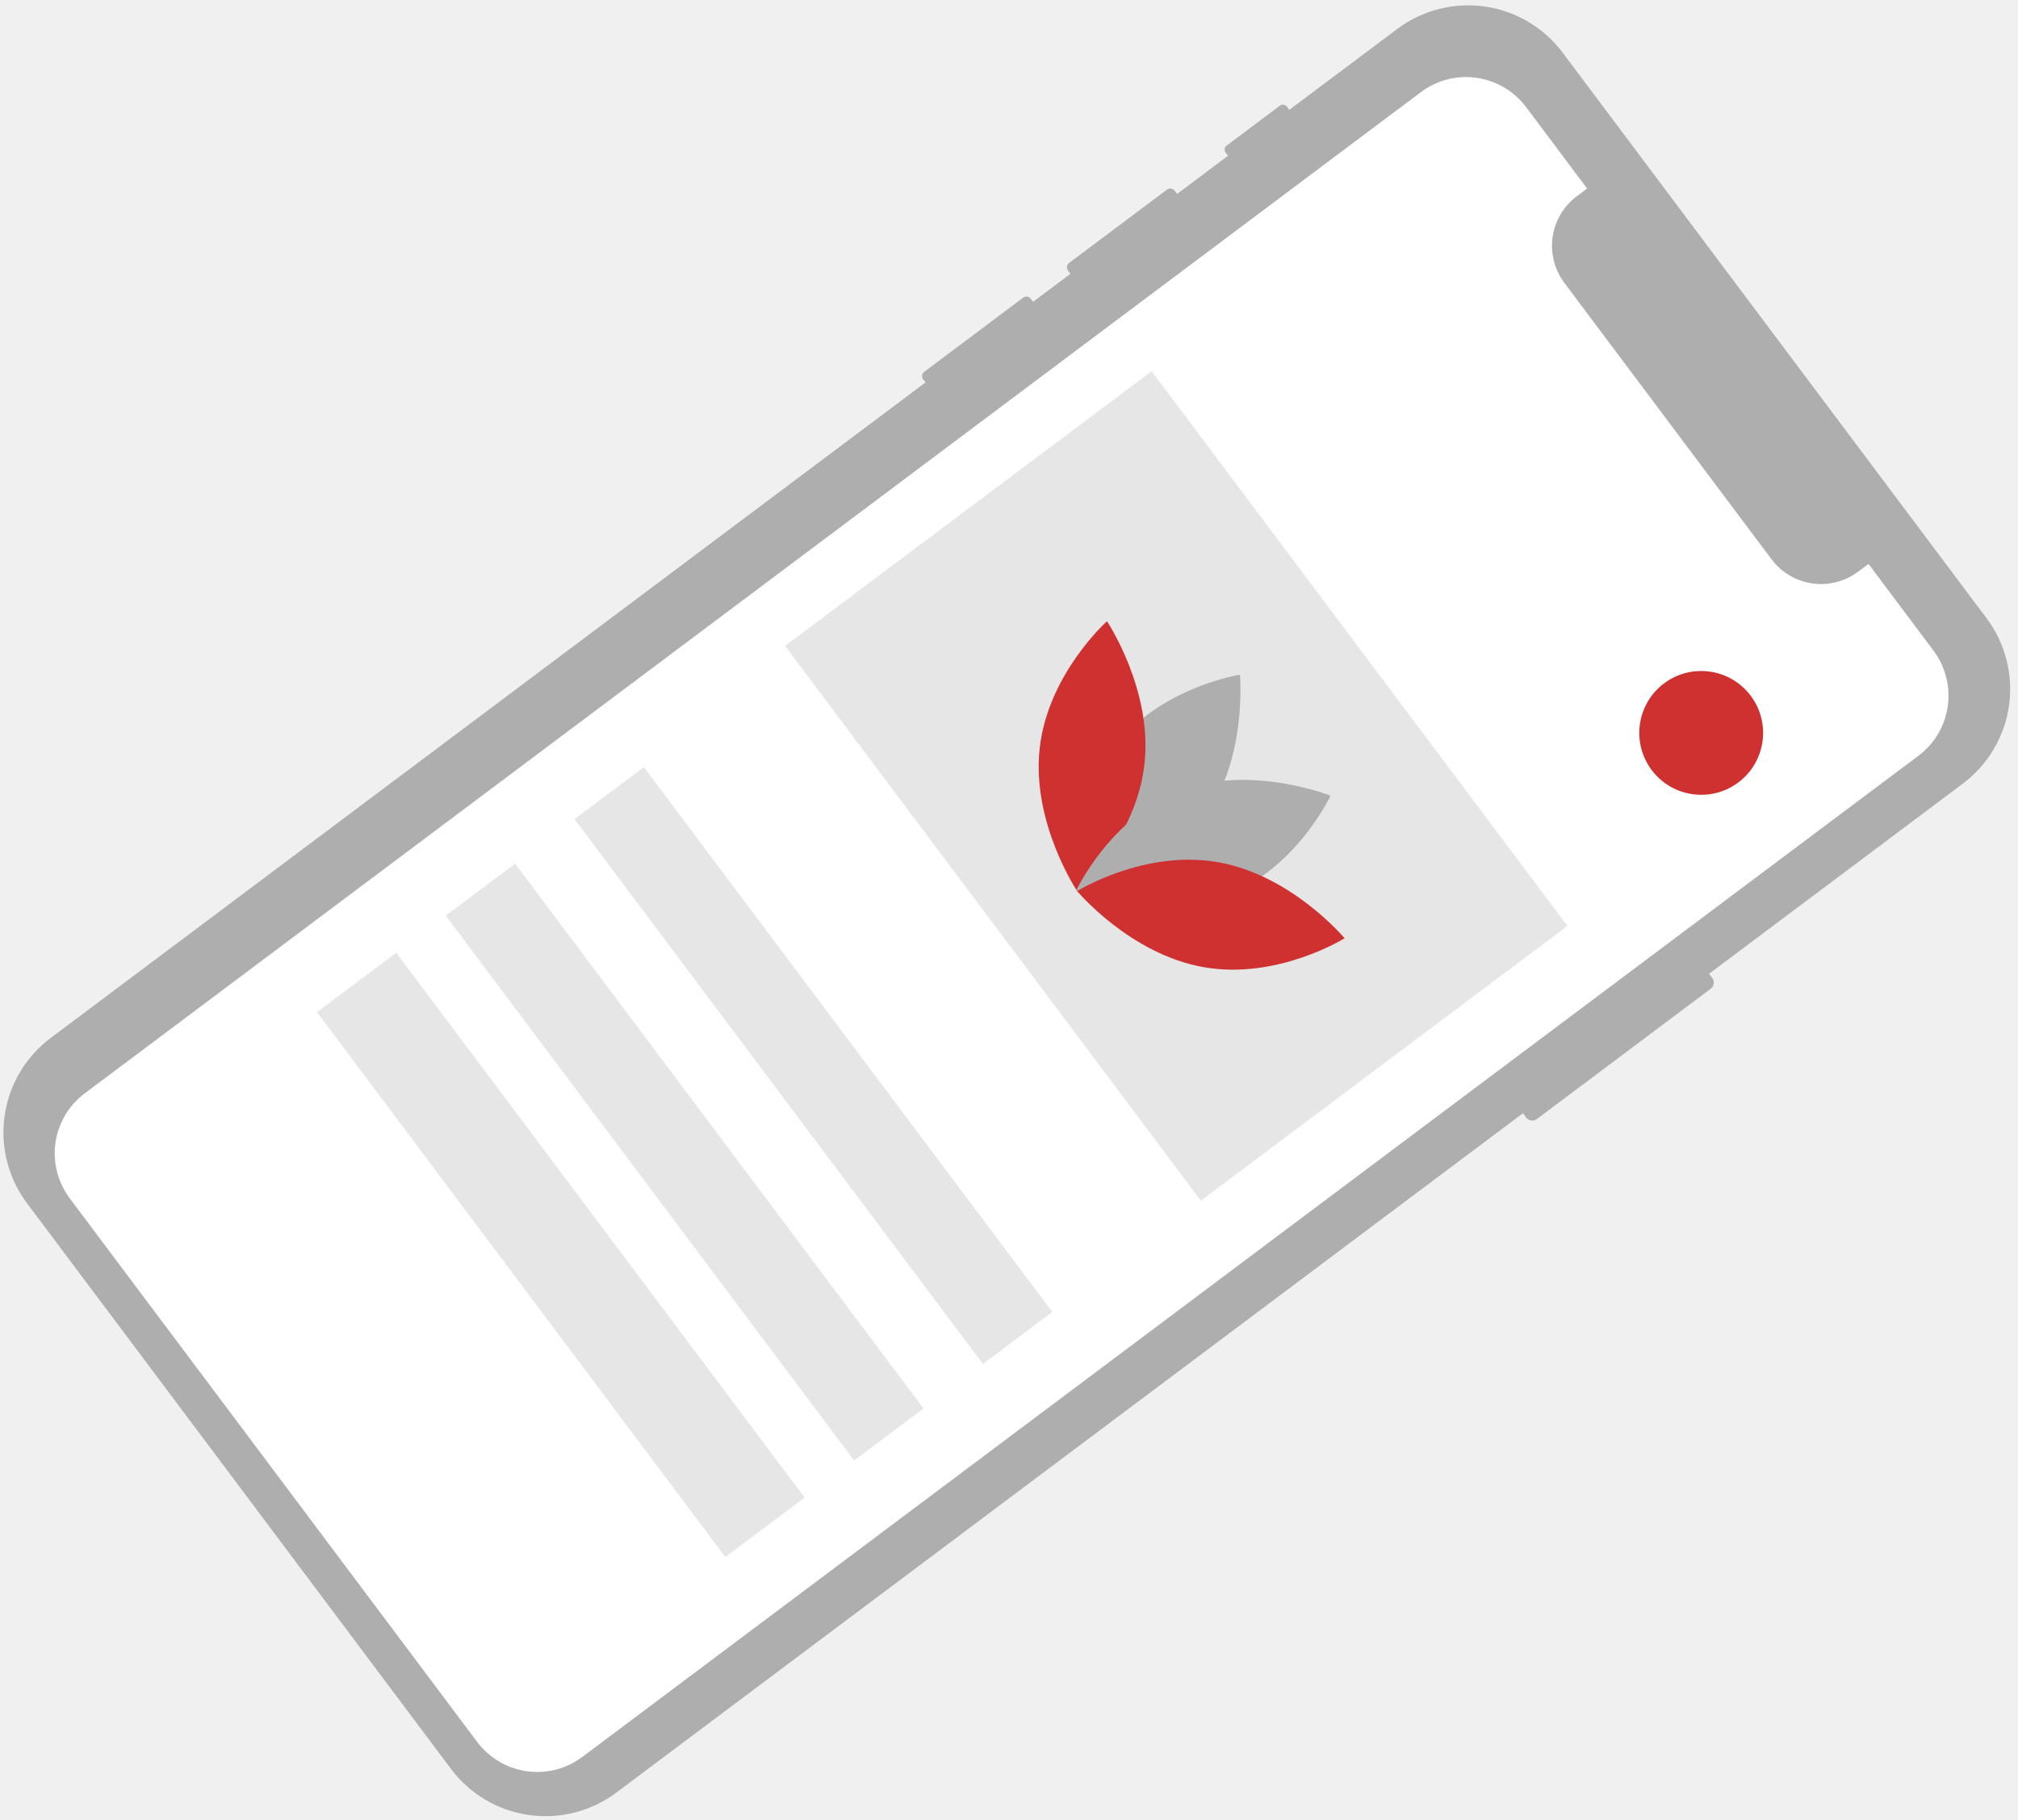
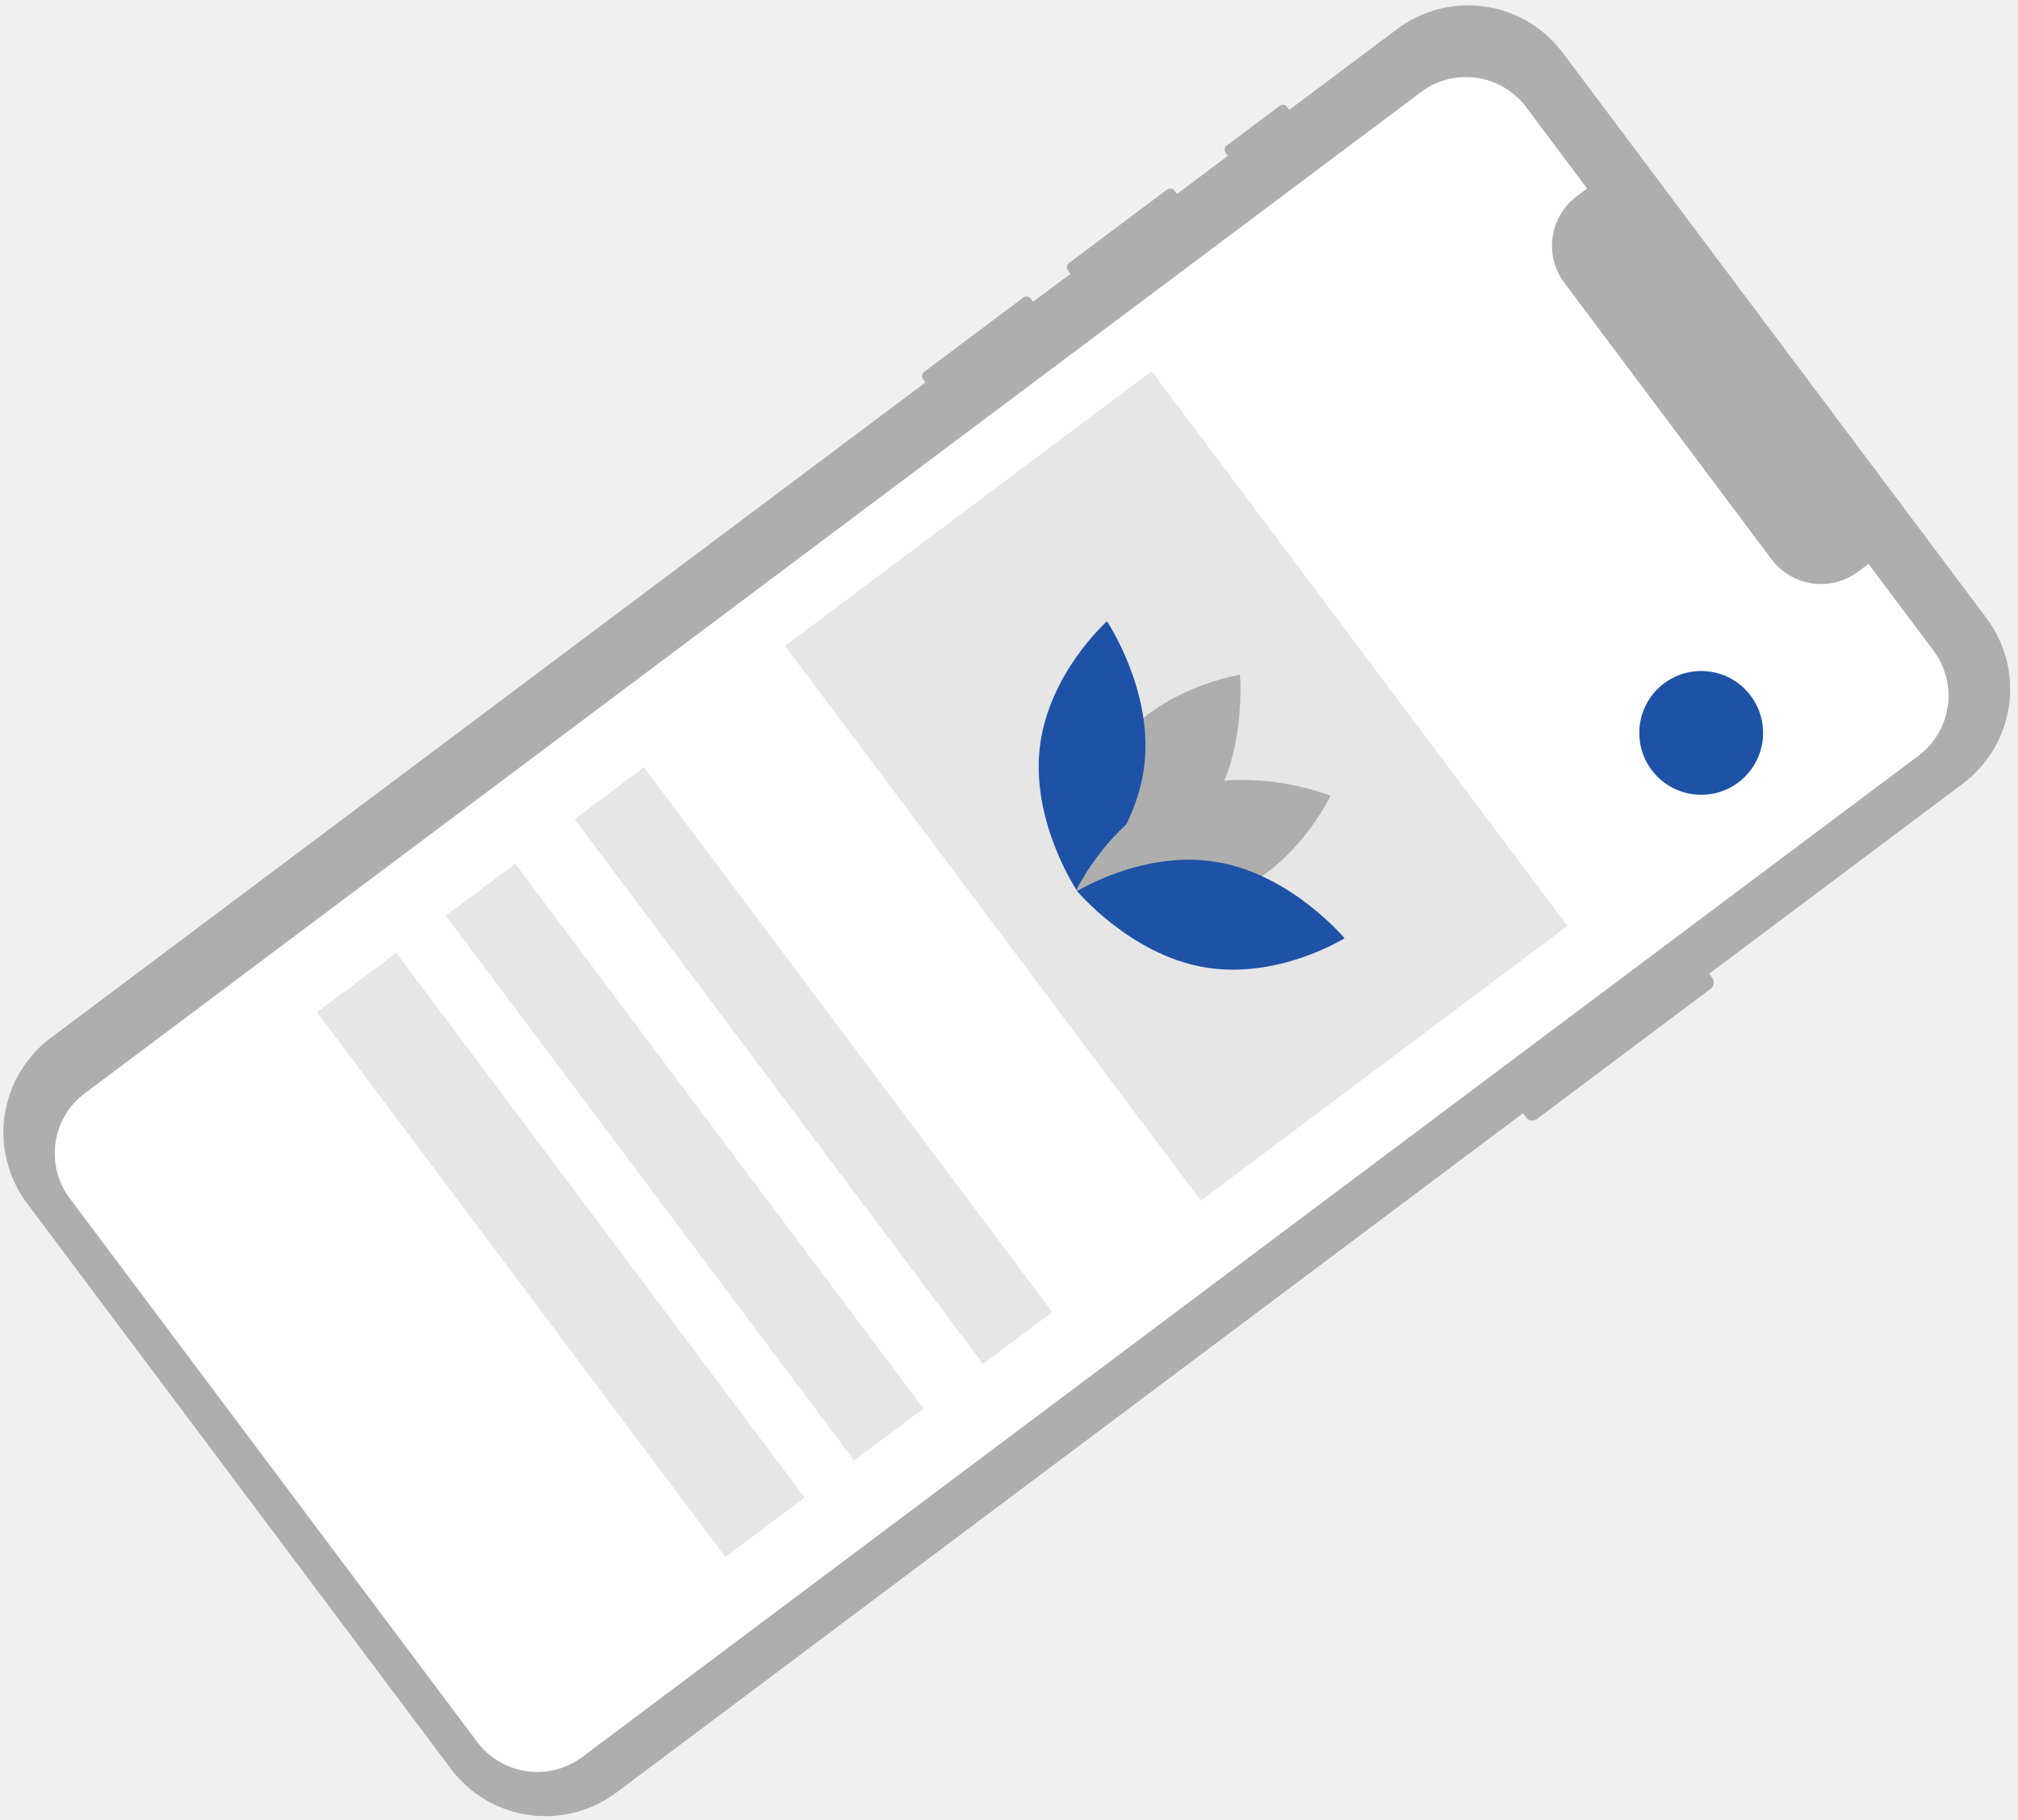
<svg xmlns="http://www.w3.org/2000/svg" width="163" height="147" viewBox="0 0 163 147" fill="none">
  <path d="M138.186 79.87L124.13 90.404C124 90.501 123.836 90.542 123.676 90.519C123.515 90.497 123.37 90.411 123.273 90.282L123.012 89.933L49.789 144.808C47.763 146.326 45.217 146.978 42.712 146.621C40.206 146.264 37.947 144.926 36.43 142.902L2.179 97.199C1.428 96.197 0.882 95.057 0.573 93.843C0.263 92.63 0.195 91.367 0.374 90.127C0.552 88.886 0.973 87.693 1.613 86.615C2.253 85.537 3.098 84.596 4.101 83.844L74.756 30.894L74.567 30.642C74.498 30.55 74.469 30.436 74.484 30.322C74.5 30.209 74.561 30.106 74.652 30.037L82.651 24.042C82.697 24.008 82.749 23.983 82.804 23.969C82.859 23.955 82.916 23.952 82.973 23.96C83.029 23.968 83.083 23.987 83.132 24.016C83.181 24.045 83.224 24.083 83.258 24.129L83.447 24.381L86.46 22.123L86.269 21.868C86.198 21.772 86.167 21.651 86.185 21.532C86.202 21.413 86.266 21.306 86.362 21.235L94.253 15.321C94.349 15.25 94.469 15.219 94.588 15.236C94.706 15.253 94.813 15.316 94.885 15.411L95.076 15.666L99.189 12.583L98.995 12.325C98.964 12.283 98.941 12.235 98.928 12.184C98.915 12.133 98.912 12.079 98.919 12.027C98.927 11.975 98.944 11.925 98.971 11.88C98.998 11.835 99.034 11.795 99.076 11.763L103.382 8.536C103.467 8.472 103.574 8.445 103.68 8.459C103.786 8.474 103.881 8.53 103.945 8.615L104.139 8.874L112.858 2.34C114.884 0.822 117.429 0.17 119.933 0.527C122.438 0.884 124.697 2.222 126.214 4.245L160.464 49.948C161.981 51.971 162.63 54.515 162.271 57.02C161.911 59.524 160.571 61.785 158.545 63.303L138.048 78.665L138.309 79.013C138.406 79.143 138.447 79.306 138.424 79.467C138.401 79.627 138.315 79.772 138.186 79.87V79.87Z" fill="#AEAEAE" />
  <path d="M154.962 61.049L47.027 141.938C45.74 142.901 44.124 143.313 42.532 143.083C40.94 142.854 39.504 142.001 38.538 140.713L5.64 96.815C5.161 96.177 4.812 95.452 4.613 94.68C4.414 93.908 4.369 93.104 4.481 92.316C4.593 91.527 4.86 90.768 5.266 90.083C5.672 89.398 6.209 88.8 6.847 88.323L114.782 7.434C115.419 6.957 116.143 6.61 116.915 6.413C117.686 6.216 118.489 6.174 119.278 6.287C120.066 6.401 120.825 6.669 121.51 7.076C122.196 7.482 122.794 8.02 123.273 8.658L128.196 15.229L127.355 15.859C126.296 16.653 125.596 17.836 125.409 19.147C125.223 20.459 125.565 21.791 126.36 22.852L143.091 45.178C143.886 46.239 145.069 46.941 146.38 47.13C147.692 47.319 149.023 46.979 150.082 46.185L150.924 45.555L156.171 52.556C156.649 53.194 156.997 53.92 157.195 54.692C157.394 55.464 157.438 56.268 157.326 57.056C157.213 57.845 156.947 58.604 156.541 59.289C156.136 59.974 155.599 60.572 154.962 61.049V61.049Z" fill="white" />
  <path d="M84.994 105.987L52.01 61.975L46.408 66.173L79.392 110.185L84.994 105.987Z" fill="#E6E6E6" />
  <path d="M74.591 113.783L41.607 69.771L36.006 73.969L68.989 117.981L74.591 113.783Z" fill="#E6E6E6" />
  <path d="M64.988 120.98L32.005 76.968L25.603 81.765L58.586 125.777L64.988 120.98Z" fill="#E6E6E6" />
-   <path d="M133.41 62.205C135.066 64.415 138.2 64.864 140.41 63.208C142.619 61.551 143.068 58.418 141.412 56.208C139.756 53.998 136.622 53.549 134.413 55.205C132.203 56.861 131.754 59.995 133.41 62.205Z" fill="#cf3030" />
+   <path d="M133.41 62.205C135.066 64.415 138.2 64.864 140.41 63.208C142.619 61.551 143.068 58.418 141.412 56.208C139.756 53.998 136.622 53.549 134.413 55.205C132.203 56.861 131.754 59.995 133.41 62.205Z" fill="#1e52a6" />
  <path d="M126.605 74.802L93.022 29.99L63.414 52.179L96.997 96.992L126.605 74.802Z" fill="#E6E6E6" />
  <path d="M90.034 60.369C86.421 65.218 87.069 72.071 87.069 72.071C87.069 72.071 93.573 71.061 97.186 66.212C100.798 61.362 100.15 54.509 100.15 54.509C100.15 54.509 93.646 55.519 90.034 60.369Z" fill="#AEAEAE" />
-   <path d="M92.443 61.718C91.778 67.737 87.006 71.988 87.006 71.988C87.006 71.988 83.313 66.478 83.978 60.459C84.643 54.439 89.414 50.189 89.414 50.189C89.414 50.189 93.108 55.698 92.443 61.718Z" fill="#cf3030" />
+   <path d="M92.443 61.718C91.778 67.737 87.006 71.988 87.006 71.988C87.006 71.988 83.313 66.478 83.978 60.459C84.643 54.439 89.414 50.189 89.414 50.189C89.414 50.189 93.108 55.698 92.443 61.718Z" fill="#1e52a6" />
  <path d="M99.008 72.344C93.339 74.45 86.944 71.904 86.944 71.904C86.944 71.904 89.739 65.945 95.408 63.839C101.076 61.733 107.472 64.279 107.472 64.279C107.472 64.279 104.677 70.238 99.008 72.344Z" fill="#AEAEAE" />
-   <path d="M98.39 69.653C92.425 68.601 87.006 71.988 87.006 71.988C87.006 71.988 91.257 77.079 97.222 78.131C103.186 79.183 108.605 75.796 108.605 75.796C108.605 75.796 104.354 70.704 98.39 69.653Z" fill="#cf3030" />
+   <path d="M98.39 69.653C92.425 68.601 87.006 71.988 87.006 71.988C87.006 71.988 91.257 77.079 97.222 78.131C103.186 79.183 108.605 75.796 108.605 75.796C108.605 75.796 104.354 70.704 98.39 69.653Z" fill="#1e52a6" />
</svg>
